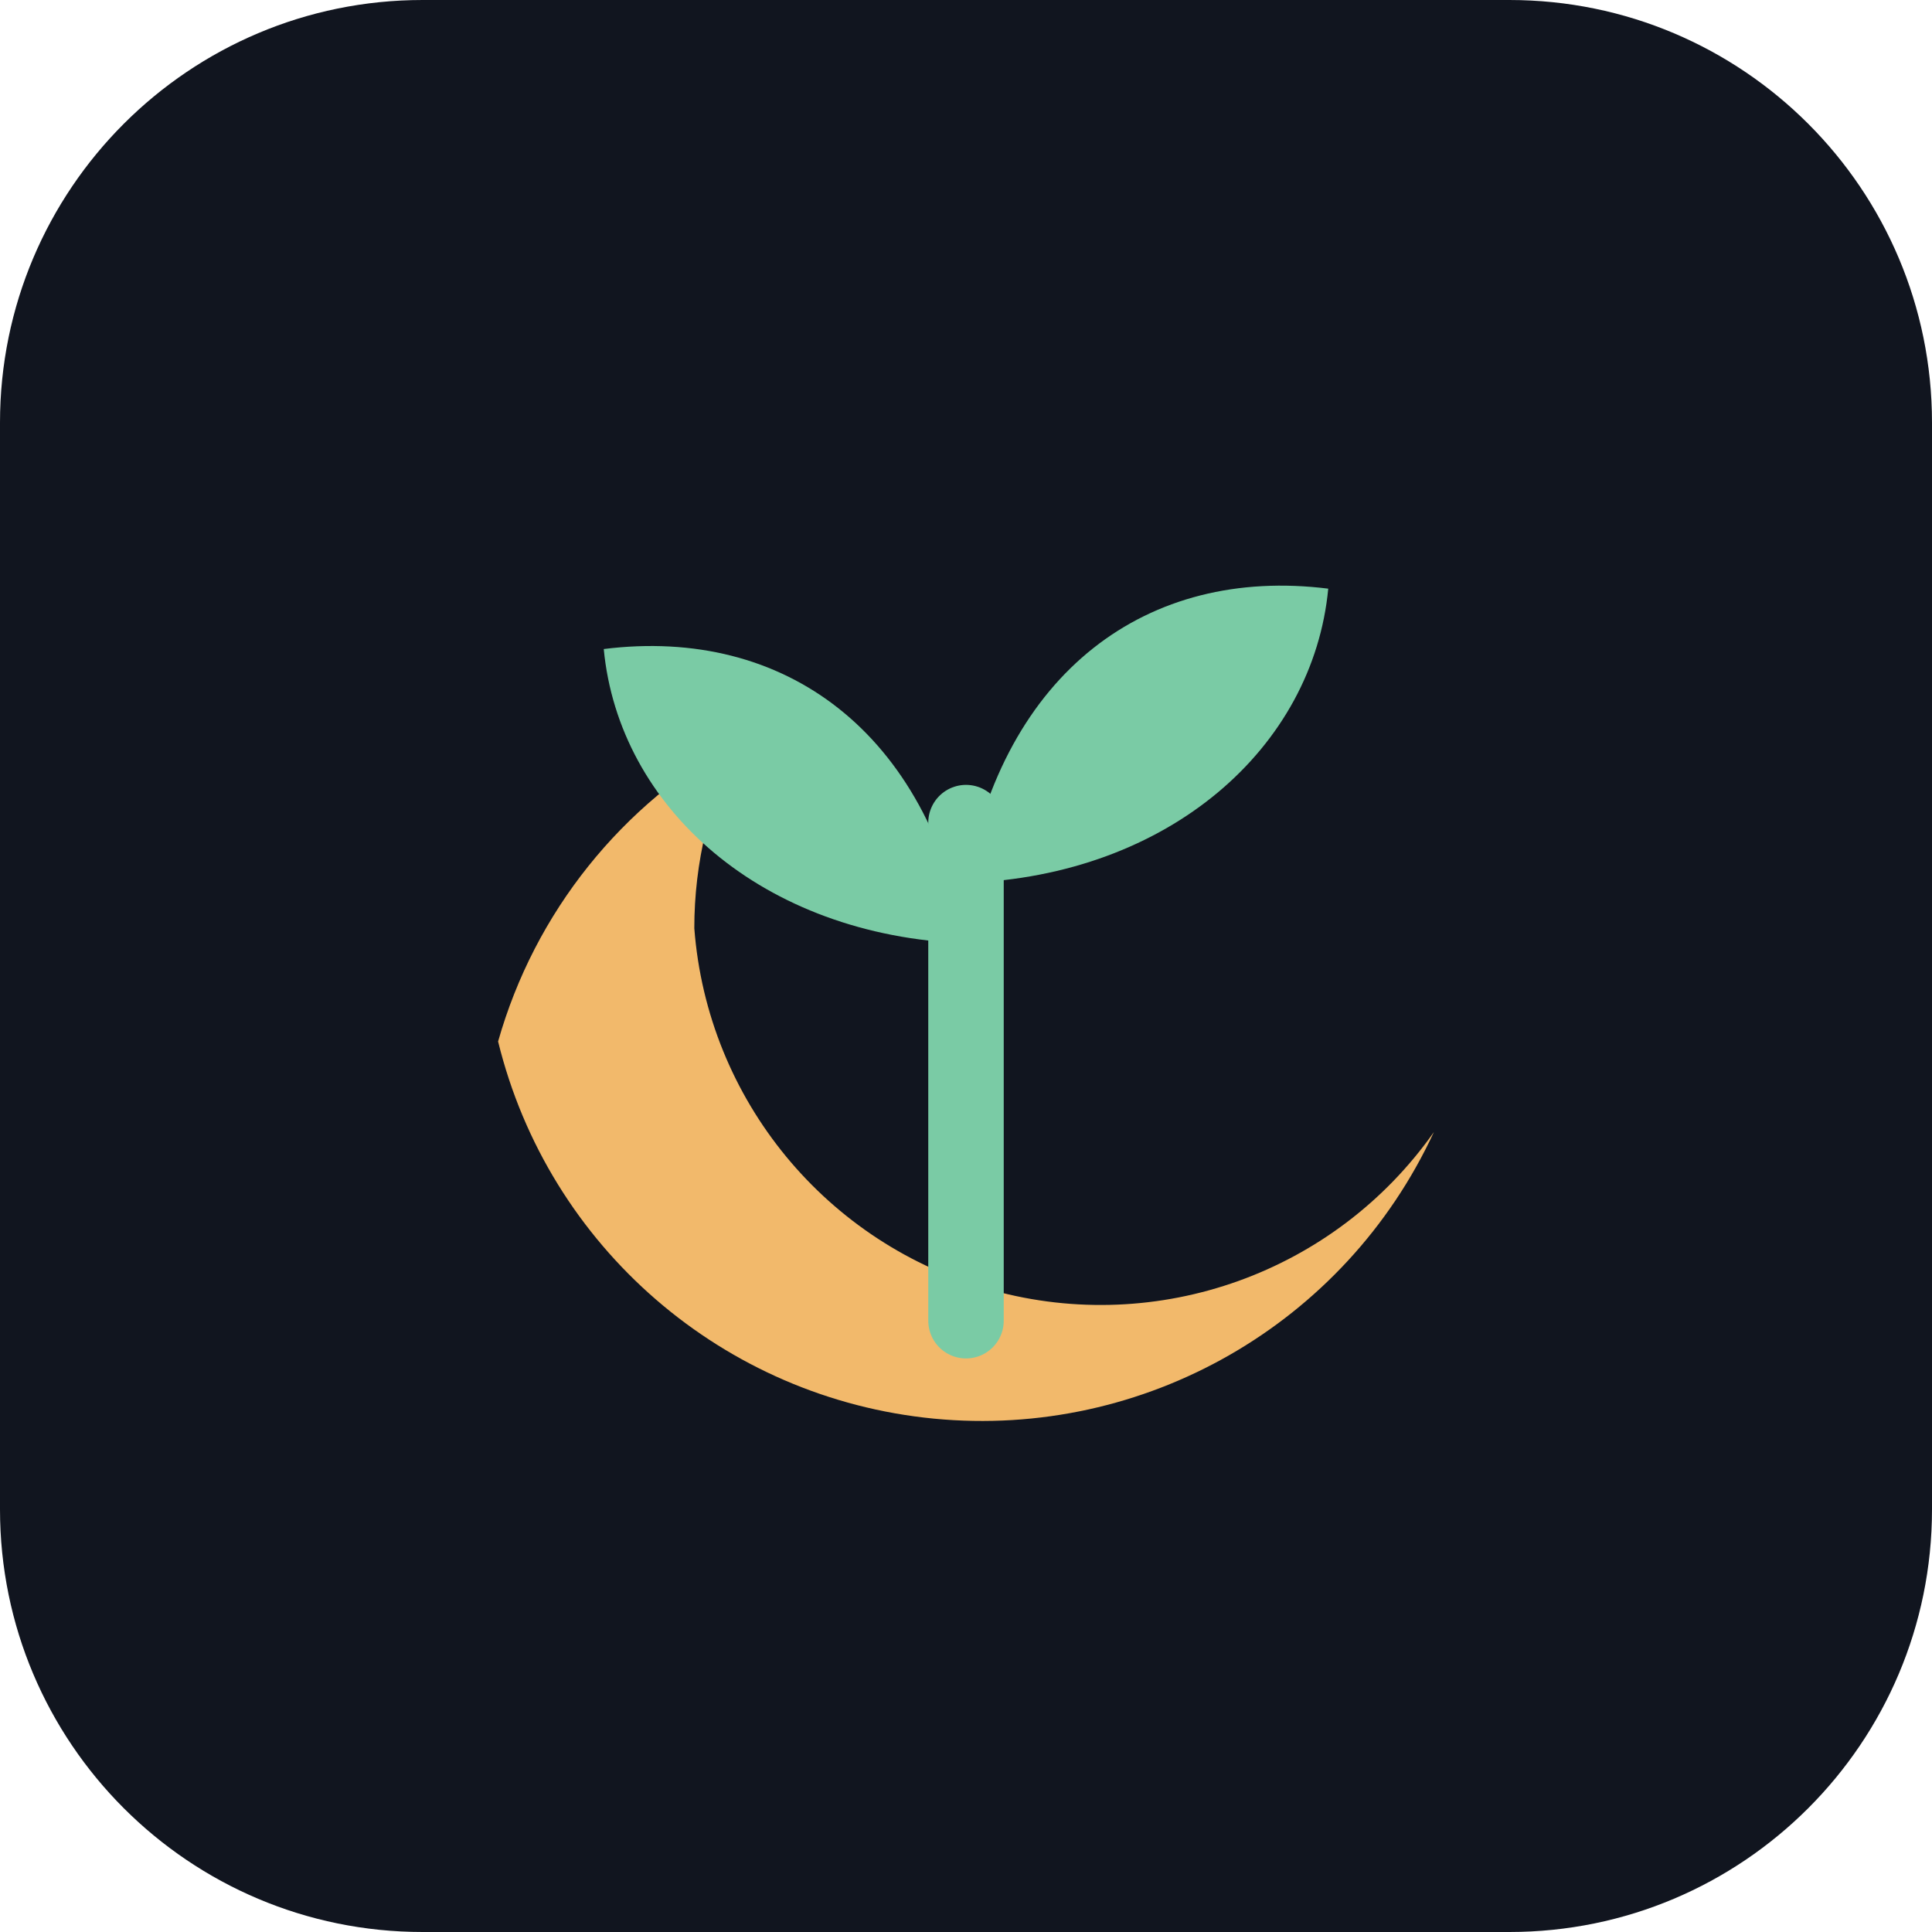
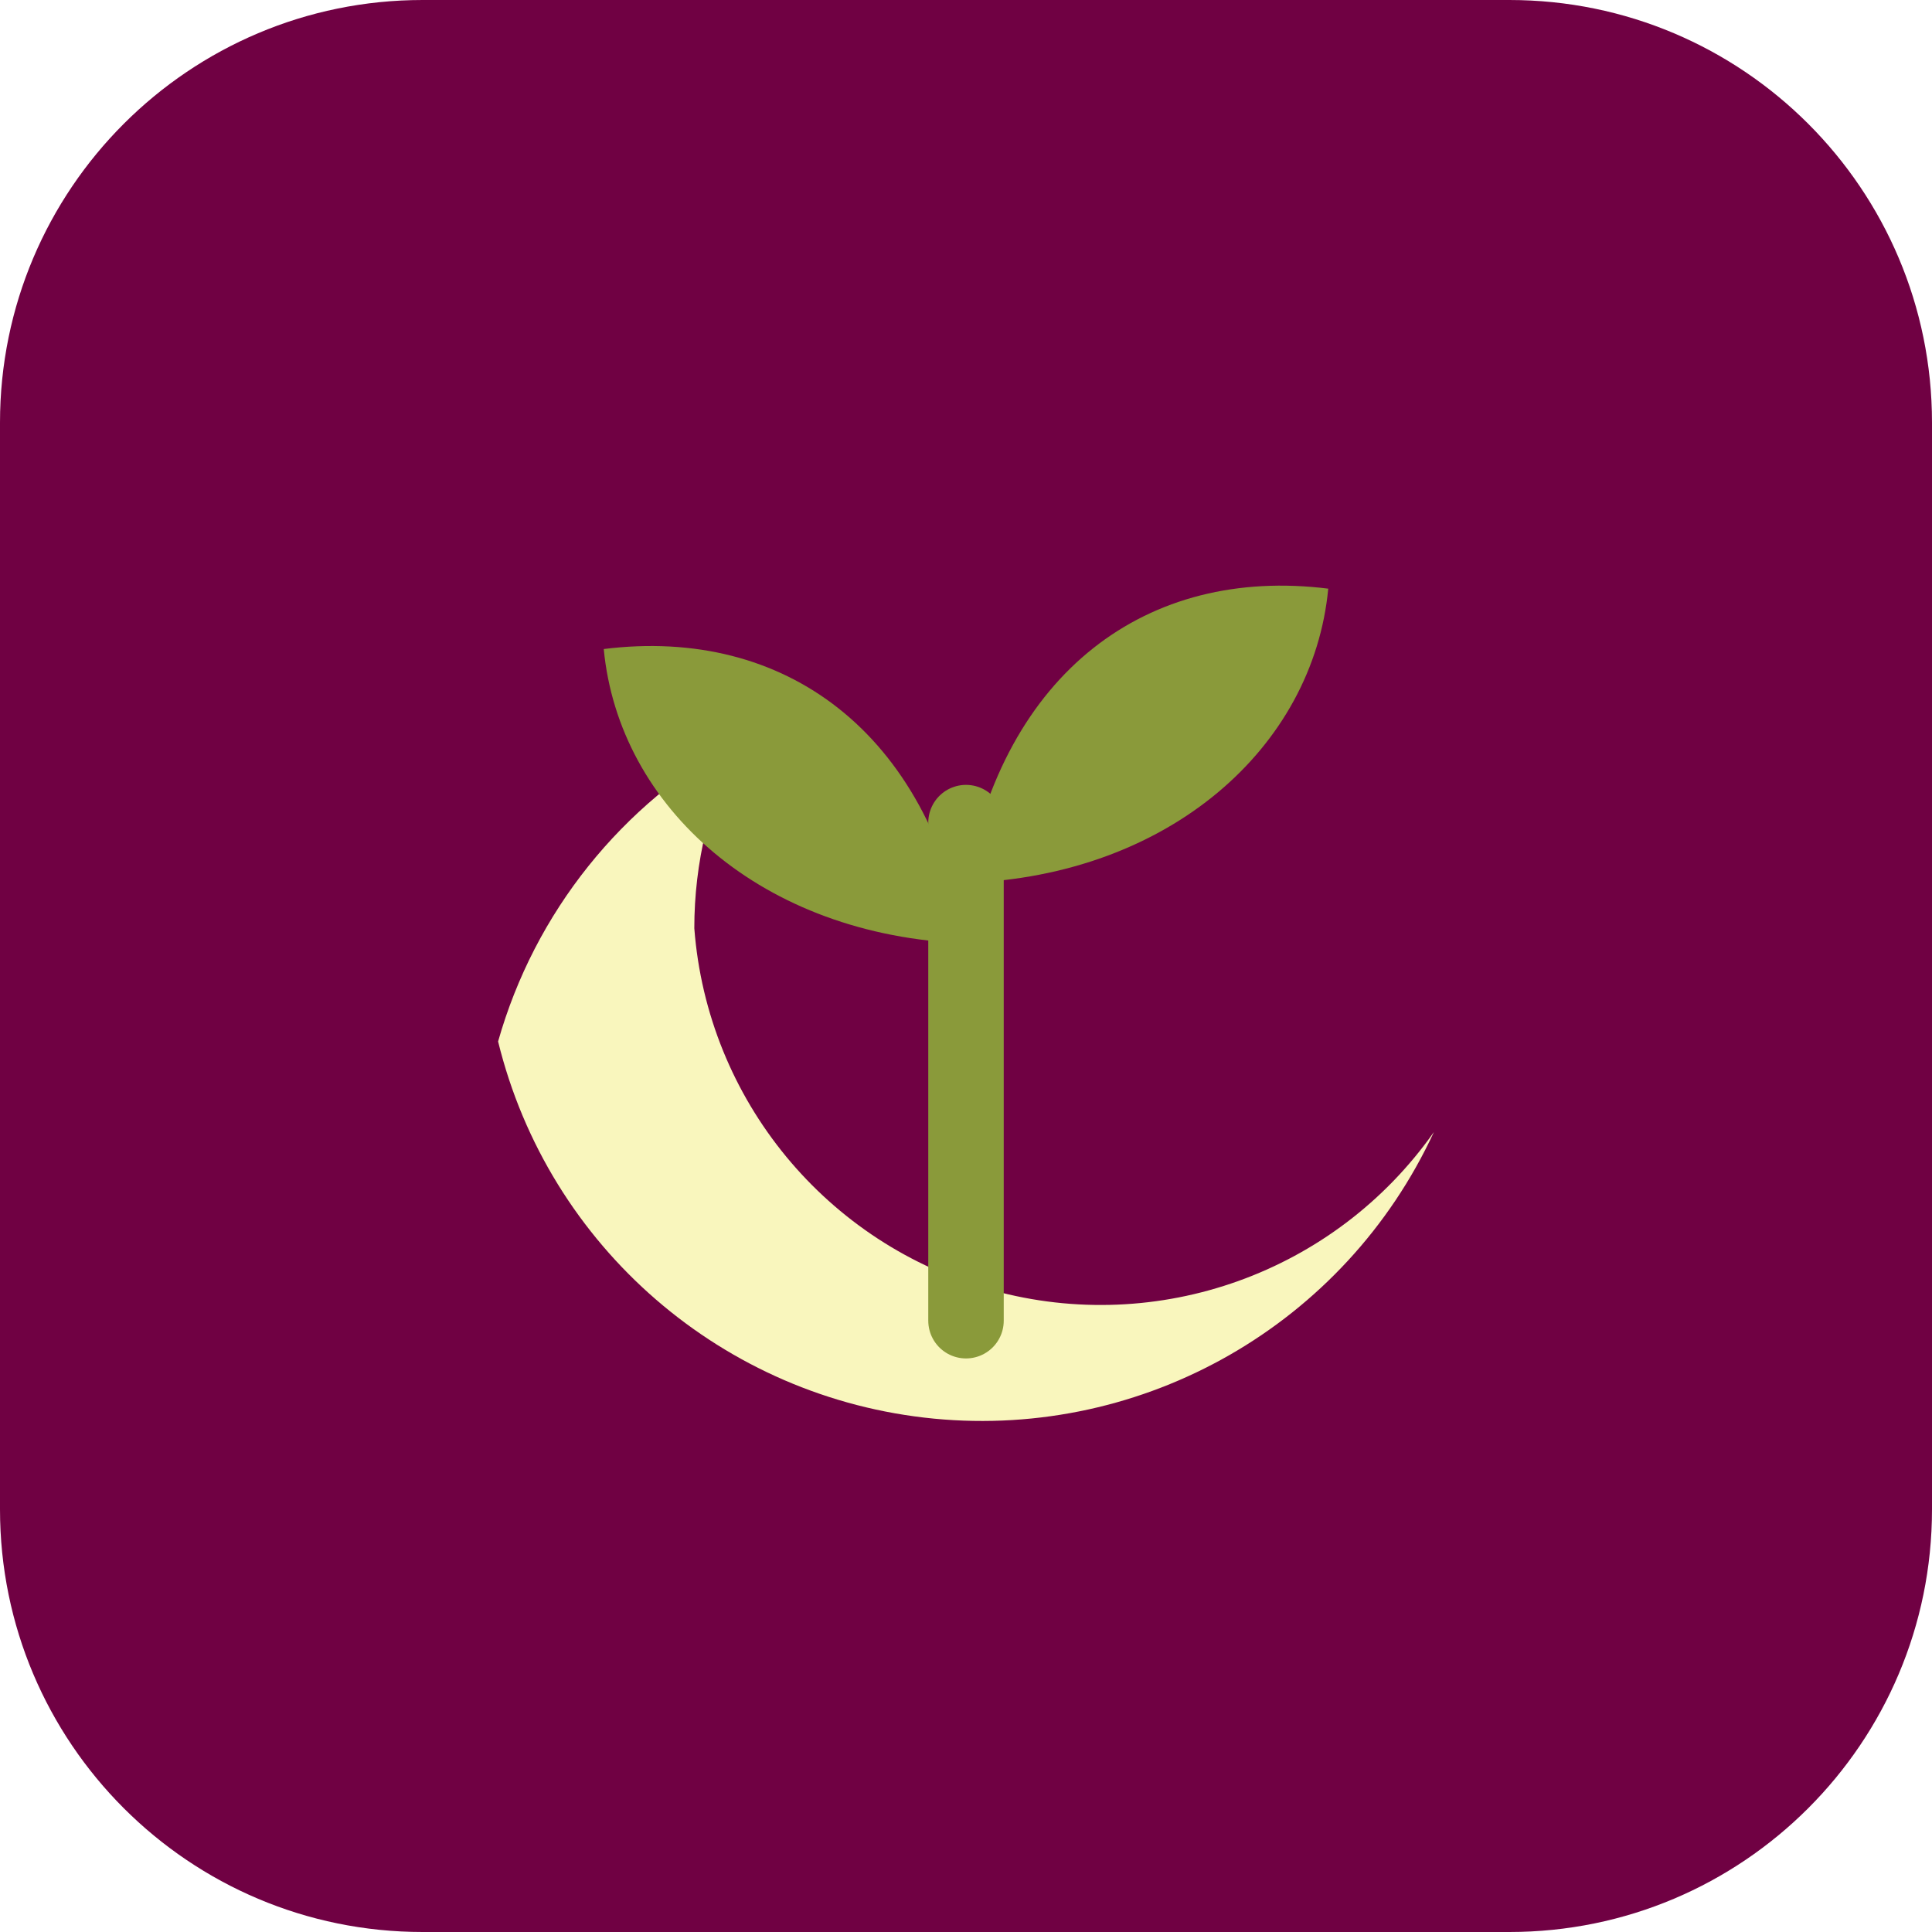
- <svg xmlns="http://www.w3.org/2000/svg" viewBox="0 0 512 512">
-   <rect width="512" height="512" rx="112" fill="#11151F" />
-   <path d="M132 276a132 132 0 0 0 248 24 108 108 0 0 1-196-54 110 110 0 0 1 12-50 132 132 0 0 0-64 80Z" fill="#F2B96B" />
-   <path d="M256 350V218" stroke="#7ACBA5" stroke-width="20" stroke-linecap="round" />
-   <path d="M256 250c-54-2-92-36-96-78 48-6 86 22 96 78Z" fill="#7ACBA5" />
-   <path d="M256 234c54-2 92-36 96-78-48-6-86 22-96 78Z" fill="#7ACBA5" />
+ <svg xmlns="http://www.w3.org/2000/svg" viewBox="0 0 512 512" role="img" aria-label="Moonroot crescent and sprout">
+   <rect width="512" height="512" rx="112" fill="#700143" />
+   <path d="M132 276a132 132 0 0 0 248 24 108 108 0 0 1-196-54 110 110 0 0 1 12-50 132 132 0 0 0-64 80Z" fill="#F9F6BD" />
+   <path d="M256 350V218" stroke="#8A9A3A" stroke-width="20" stroke-linecap="round" />
+   <path d="M256 250c-54-2-92-36-96-78 48-6 86 22 96 78Z" fill="#8A9A3A" />
+   <path d="M256 234c54-2 92-36 96-78-48-6-86 22-96 78Z" fill="#8A9A3A" />
</svg>
